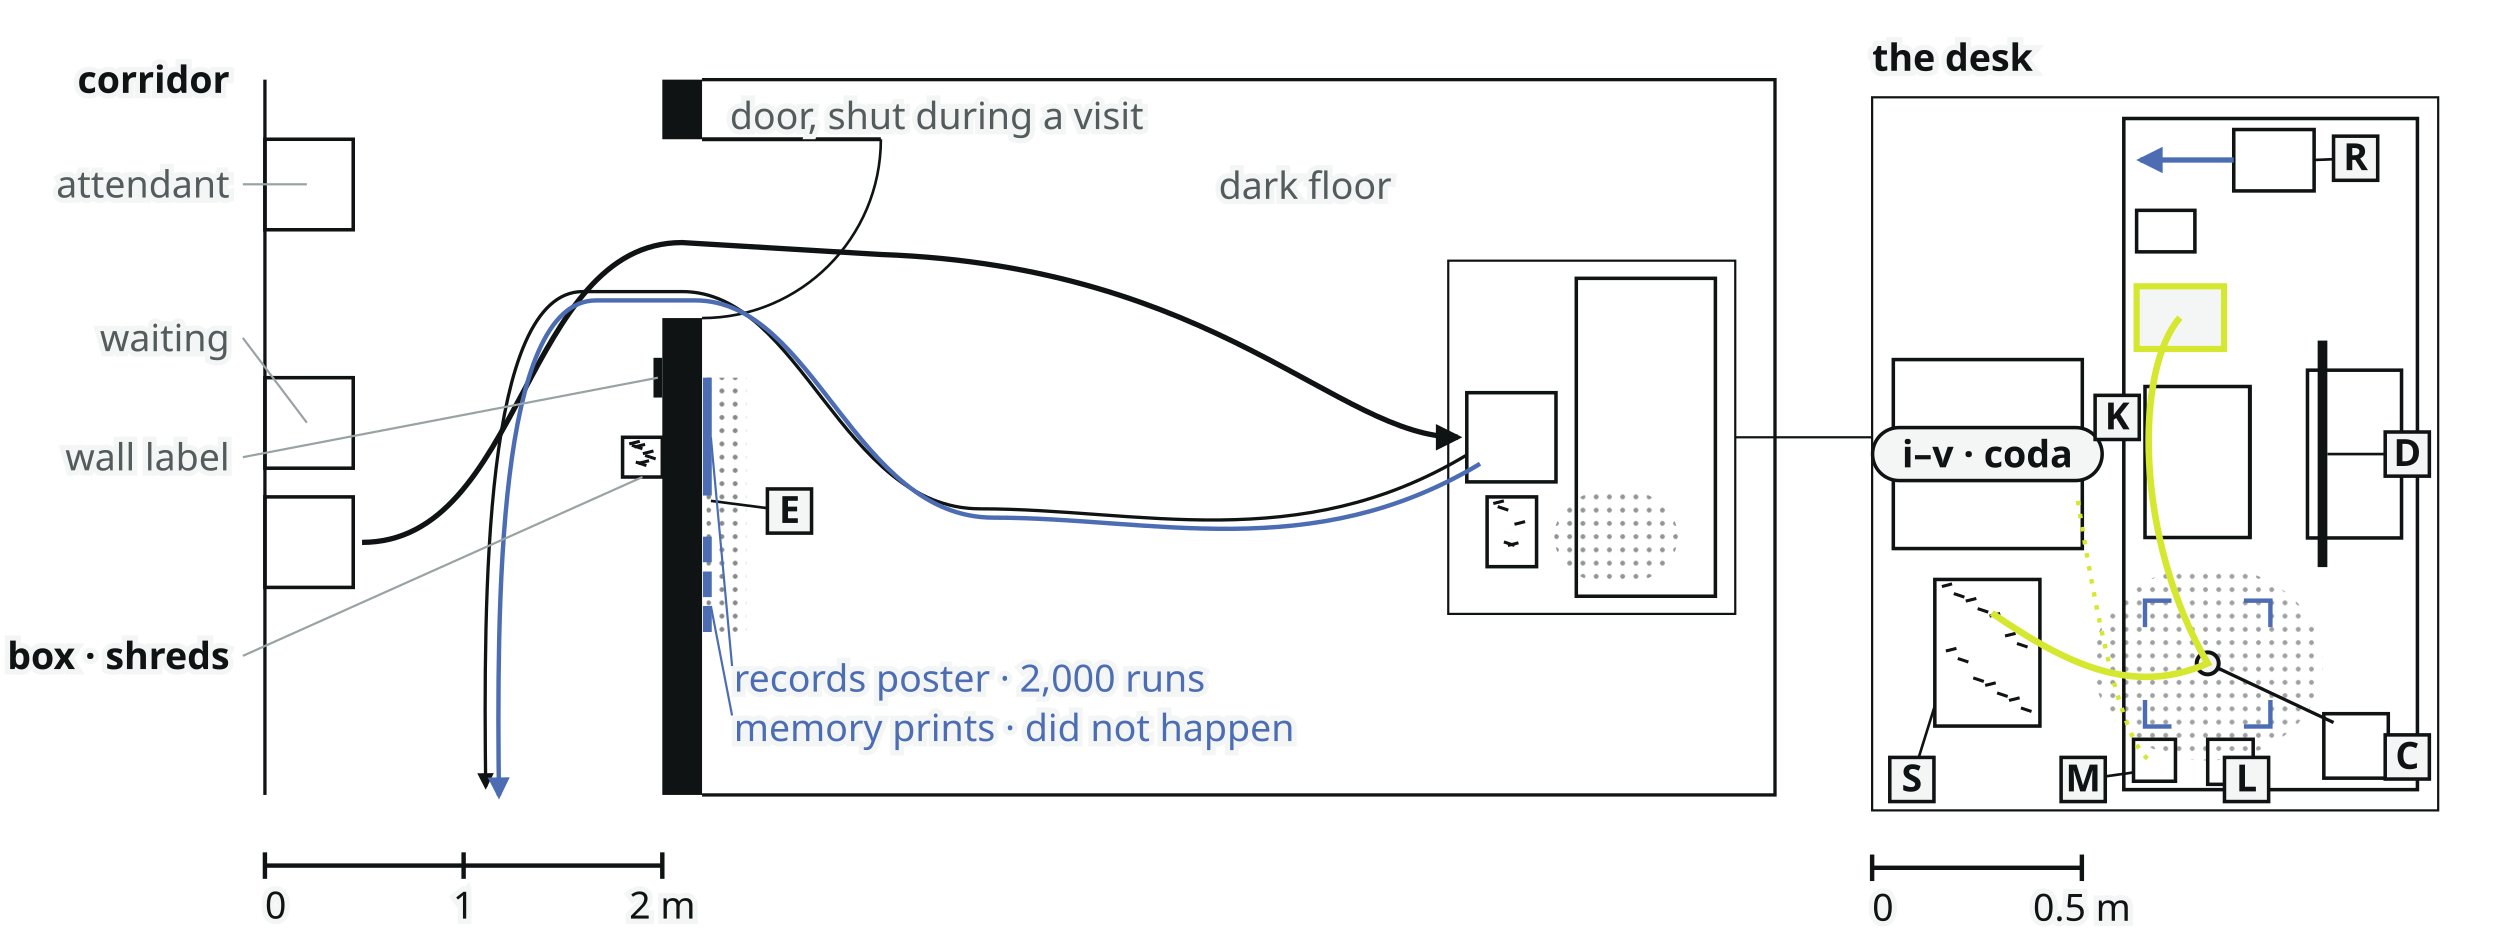
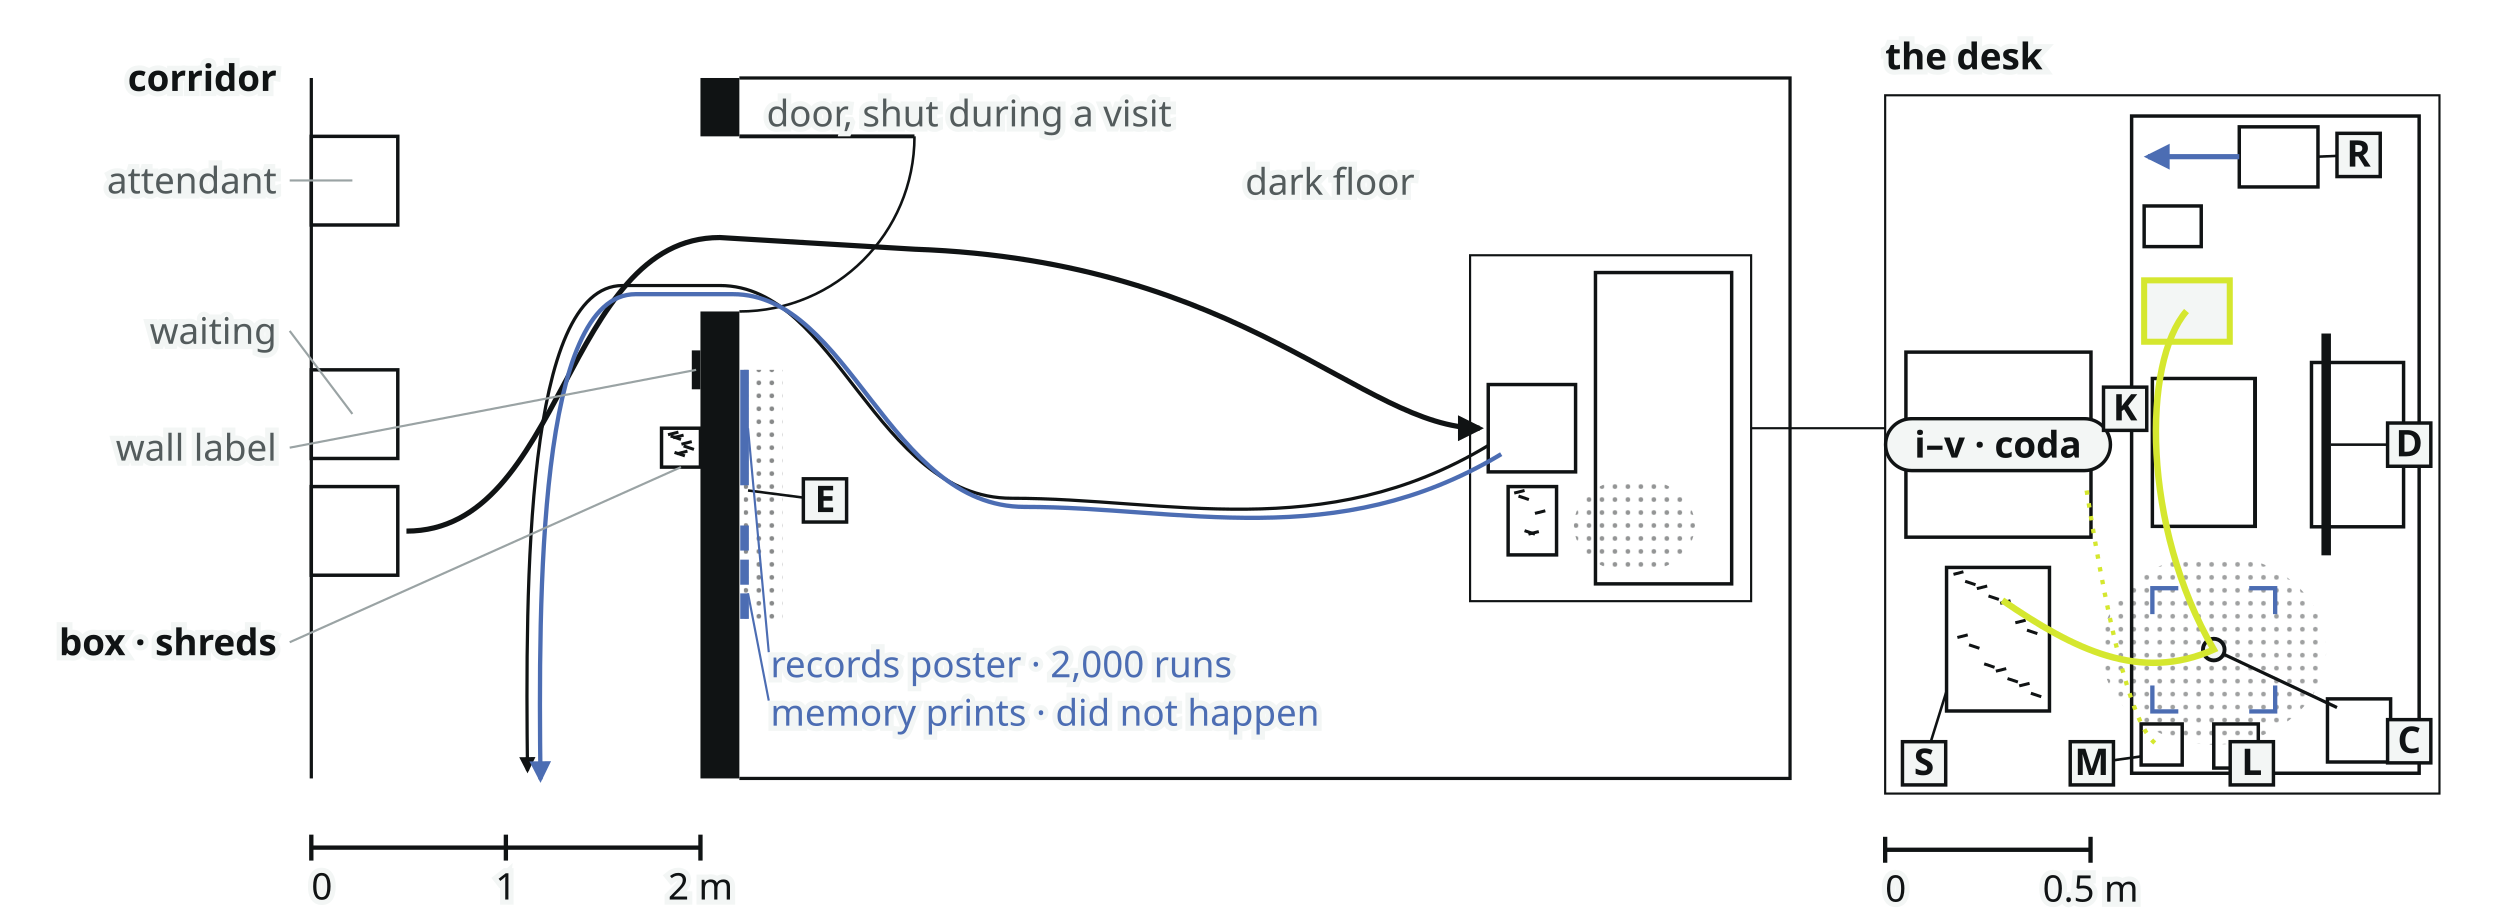
- <svg width="566" height="212" viewBox="0 0 566.2 212.0" style="display:block;overflow:visible">
+ <svg width="578" height="212" viewBox="-12 0 578.2 212.0" style="display:block;overflow:visible">
  <defs>
    <pattern id="pool" width="3" height="3" patternUnits="userSpaceOnUse">
      <circle cx="1.5" cy="1.5" r=".55" fill="#101314" />
    </pattern>
    <marker id="arr" viewBox="0 0 6 6" refX="5" refY="3" markerWidth="5" markerHeight="5" orient="auto">
      <path d="M0 0L6 3L0 6z" fill="#101314" />
    </marker>
    <marker id="arrb" viewBox="0 0 6 6" refX="5" refY="3" markerWidth="5" markerHeight="5" orient="auto">
      <path d="M0 0L6 3L0 6z" fill="#4c6db3" />
    </marker>
  </defs>
  <rect x="150.0" y="18.0" width="9.0" height="13.5" fill="#101314" stroke="#101314" stroke-width="0" />
  <rect x="150.0" y="72.0" width="9.0" height="108.0" fill="#101314" stroke="#101314" stroke-width="0" />
  <path d="M159.0 18.0H402.0V180.0H159.0" fill="none" stroke="#101314" stroke-width=".75" />
  <line x1="60.0" y1="18.0" x2="60.0" y2="180.0" stroke="#101314" stroke-width=".75" />
  <line x1="159.0" y1="31.5" x2="199.5" y2="31.5" stroke="#101314" stroke-width=".9" />
  <path d="M199.5 31.5A40.5 40.5 0 0 1 159.0 72.0" fill="none" stroke="#101314" stroke-width=".6" />
  <ellipse cx="366.0" cy="121.5" rx="14.0" ry="11.0" fill="url(#pool)" opacity="0.45" />
  <rect x="160.0" y="85.5" width="9" height="58.5" fill="url(#pool)" opacity=".5" />
  <rect x="60.0" y="31.5" width="20.0" height="20.5" fill="none" stroke="#101314" stroke-width="0.8" />
  <rect x="60.0" y="85.5" width="20.0" height="20.5" fill="none" stroke="#101314" stroke-width="0.8" />
  <rect x="60.0" y="112.5" width="20.0" height="20.5" fill="none" stroke="#101314" stroke-width="0.8" />
  <line x1="149.0" y1="81.0" x2="149.0" y2="90.0" stroke="#101314" stroke-width="2" />
  <rect x="141.0" y="99.0" width="9.0" height="9.0" fill="none" stroke="#101314" stroke-width="0.8" />
  <line x1="142.5" y1="100.5" x2="144.9" y2="99.9" stroke="#101314" stroke-width=".7" />
  <line x1="144.0" y1="104.6" x2="146.4" y2="105.4" stroke="#101314" stroke-width=".7" />
  <line x1="145.6" y1="102.7" x2="148.0" y2="102.1" stroke="#101314" stroke-width=".7" />
  <line x1="143.1" y1="100.8" x2="145.5" y2="101.6" stroke="#101314" stroke-width=".7" />
  <line x1="144.6" y1="104.9" x2="147.0" y2="104.3" stroke="#101314" stroke-width=".7" />
  <line x1="146.1" y1="103.1" x2="148.5" y2="103.9" stroke="#101314" stroke-width=".7" />
  <line x1="143.7" y1="101.2" x2="146.1" y2="100.6" stroke="#101314" stroke-width=".7" />
  <line x1="160.2" y1="85.5" x2="160.2" y2="112.2" stroke="#4c6db3" stroke-width="2" />
  <line x1="160.2" y1="121.5" x2="160.2" y2="127.3" stroke="#4c6db3" stroke-width="2" />
  <line x1="160.2" y1="129.4" x2="160.2" y2="135.2" stroke="#4c6db3" stroke-width="2" />
  <line x1="160.2" y1="137.2" x2="160.2" y2="143.1" stroke="#4c6db3" stroke-width="2" />
  <line x1="178.8" y1="115.7" x2="161.0" y2="113.4" stroke="#101314" stroke-width=".6" />
  <rect x="173.8" y="110.7" width="10" height="10" fill="#f3f6f5" stroke="#101314" stroke-width=".8" />
  <text x="178.8" y="118.4" text-anchor="middle" font-family="Chivo Mono" font-size="8.5" font-weight="700" fill="#101314">E</text>
  <rect x="357.0" y="63.0" width="31.5" height="72.0" fill="none" stroke="#101314" stroke-width="0.8" />
  <rect x="332.2" y="88.9" width="20.2" height="20.2" fill="none" stroke="#101314" stroke-width="0.8" />
  <rect x="336.8" y="112.5" width="11.2" height="15.8" fill="none" stroke="#101314" stroke-width="0.8" />
  <line x1="338.2" y1="114.0" x2="340.6" y2="113.4" stroke="#101314" stroke-width=".7" />
  <line x1="340.6" y1="122.7" x2="343.0" y2="123.5" stroke="#101314" stroke-width=".7" />
  <line x1="343.0" y1="118.7" x2="345.4" y2="118.1" stroke="#101314" stroke-width=".7" />
  <line x1="339.2" y1="114.7" x2="341.6" y2="115.5" stroke="#101314" stroke-width=".7" />
  <line x1="341.5" y1="123.5" x2="343.9" y2="122.9" stroke="#101314" stroke-width=".7" />
  <rect x="328.0" y="59.0" width="65.0" height="80.0" fill="none" stroke="#101314" stroke-width="0.5" />
  <line x1="393.0" y1="99.0" x2="424.0" y2="99.0" stroke="#101314" stroke-width=".5" />
  <path d="M82.0 122.8C118.5 122.8 118.5 54.9 154.5 54.9L199.5 57.6C276.0 60.3 303.0 99.0 330.2 99.0" fill="none" stroke="#101314" stroke-width="1.2" marker-end="url(#arr)" />
  <path d="M332.2 103.0C294.0 126.0 258.0 115.2 222.0 115.2C190.5 115.2 181.5 66.0 154.5 66.0L132.0 66.0C109.5 66.0 109.5 135.0 110.0 178.2" fill="none" stroke="#101314" stroke-width=".75" marker-end="url(#arr)" />
  <path d="M332.2 103.0C294.0 126.0 258.0 115.2 222.0 115.2C190.5 115.2 181.5 66.0 154.5 66.0L132.0 66.0C109.5 66.0 109.5 135.0 110.0 178.2" fill="none" stroke="#4c6db3" stroke-width="1" transform="translate(3 2)" marker-end="url(#arrb)" />
  <text x="52.0" y="21.0" text-anchor="end" font-family="Chivo Mono" font-size="8.5" font-weight="700" fill="#101314" stroke="#f3f6f5" stroke-width="2.4" paint-order="stroke">corridor</text>
  <text x="52.0" y="44.7" text-anchor="end" font-family="Chivo Mono" font-size="8.5" font-weight="400" fill="#535b5c" stroke="#f3f6f5" stroke-width="2.4" paint-order="stroke">attendant</text>
  <line x1="55.0" y1="41.7" x2="69.5" y2="41.7" stroke="#9aa3a4" stroke-width=".5" />
  <text x="52.0" y="79.5" text-anchor="end" font-family="Chivo Mono" font-size="8.5" font-weight="400" fill="#535b5c" stroke="#f3f6f5" stroke-width="2.4" paint-order="stroke">waiting</text>
  <line x1="55.0" y1="76.5" x2="69.5" y2="95.7" stroke="#9aa3a4" stroke-width=".5" />
  <text x="52.0" y="106.5" text-anchor="end" font-family="Chivo Mono" font-size="8.5" font-weight="400" fill="#535b5c" stroke="#f3f6f5" stroke-width="2.4" paint-order="stroke">wall label</text>
  <line x1="55.0" y1="103.5" x2="149.0" y2="85.5" stroke="#9aa3a4" stroke-width=".5" />
  <text x="52.0" y="151.5" text-anchor="end" font-family="Chivo Mono" font-size="8.5" font-weight="600" fill="#101314" stroke="#f3f6f5" stroke-width="2.4" paint-order="stroke">box · shreds</text>
  <line x1="55.0" y1="148.5" x2="145.5" y2="108.0" stroke="#9aa3a4" stroke-width=".5" />
  <text x="165.3" y="29.2" text-anchor="start" font-family="Chivo Mono" font-size="8.5" font-weight="400" fill="#535b5c" stroke="#f3f6f5" stroke-width="2.4" paint-order="stroke">door, shut during a visit</text>
  <text x="276.0" y="45.0" text-anchor="start" font-family="Chivo Mono" font-size="8.5" font-weight="400" fill="#535b5c" stroke="#f3f6f5" stroke-width="2.4" paint-order="stroke">dark floor</text>
  <text x="166.2" y="156.6" text-anchor="start" font-family="Chivo Mono" font-size="8.5" font-weight="400" fill="#4c6db3" stroke="#f3f6f5" stroke-width="2.4" paint-order="stroke">records poster · 2,000 runs</text>
  <text x="166.2" y="167.8" text-anchor="start" font-family="Chivo Mono" font-size="8.5" font-weight="400" fill="#4c6db3" stroke="#f3f6f5" stroke-width="2.4" paint-order="stroke">memory prints · did not happen</text>
  <line x1="161.0" y1="99.0" x2="165.8" y2="150.8" stroke="#4c6db3" stroke-width=".5" />
  <line x1="161.0" y1="137.2" x2="165.8" y2="162.0" stroke="#4c6db3" stroke-width=".5" />
  <line x1="60" y1="196.0" x2="150.0" y2="196.0" stroke="#101314" stroke-width="1" />
  <line x1="60.0" y1="193.0" x2="60.0" y2="199.0" stroke="#101314" stroke-width="1" />
  <text x="60.0" y="208.0" text-anchor="start" font-family="Chivo Mono" font-size="8.5" font-weight="400" fill="#101314" stroke="#f3f6f5" stroke-width="2.4" paint-order="stroke">0</text>
  <line x1="105.0" y1="193.0" x2="105.0" y2="199.0" stroke="#101314" stroke-width="1" />
  <text x="105.0" y="208.0" text-anchor="middle" font-family="Chivo Mono" font-size="8.5" font-weight="400" fill="#101314" stroke="#f3f6f5" stroke-width="2.4" paint-order="stroke">1</text>
  <line x1="150.0" y1="193.0" x2="150.0" y2="199.0" stroke="#101314" stroke-width="1" />
  <text x="150.0" y="208.0" text-anchor="middle" font-family="Chivo Mono" font-size="8.5" font-weight="400" fill="#101314" stroke="#f3f6f5" stroke-width="2.4" paint-order="stroke">2 m</text>
  <rect x="424.0" y="22.0" width="128.2" height="161.5" fill="none" stroke="#101314" stroke-width="0.5" />
  <text x="424.0" y="16.0" text-anchor="start" font-family="Chivo Mono" font-size="8.5" font-weight="700" fill="#101314" stroke="#f3f6f5" stroke-width="2.4" paint-order="stroke">the desk</text>
  <ellipse cx="500.0" cy="150.2" rx="26.0" ry="22.0" fill="url(#pool)" opacity="0.4" />
  <rect x="428.8" y="81.4" width="42.8" height="42.8" fill="none" stroke="#101314" stroke-width="0.8" />
  <rect x="481.0" y="26.8" width="66.5" height="152.0" fill="none" stroke="#101314" stroke-width="0.8" />
  <rect x="522.6" y="83.8" width="21.3" height="38.0" fill="none" stroke="#101314" stroke-width="0.8" />
  <rect x="524.9" y="77.1" width="2.2" height="51.3" fill="#101314" stroke="#101314" stroke-width="0" />
  <rect x="485.8" y="87.5" width="23.8" height="34.2" fill="none" stroke="#101314" stroke-width="0.8" />
  <line x1="509.5" y1="87.5" x2="509.5" y2="121.8" stroke="#101314" stroke-width=".8" />
  <rect x="483.9" y="47.6" width="13.2" height="9.4" fill="none" stroke="#101314" stroke-width="0.8" />
  <rect x="483.9" y="64.8" width="19.8" height="14.2" fill="#f3f6f5" stroke="#d5e72f" stroke-width="1.4" />
  <rect x="505.9" y="29.3" width="18.2" height="13.9" fill="none" stroke="#101314" stroke-width="0.8" />
  <path d="M505.9 36.2H484.8" stroke="#4c6db3" stroke-width="1.2" marker-end="url(#arrb)" />
  <path d="M485.8 142.0V136.0H491.8M508.2 136.0H514.2V142.0M514.2 158.5V164.5H508.2M491.8 164.5H485.8V158.5" fill="none" stroke="#4c6db3" stroke-width="1" />
  <rect x="526.3" y="161.6" width="14.6" height="14.6" fill="none" stroke="#101314" stroke-width="0.8" />
  <line x1="528.5" y1="163.6" x2="500.0" y2="150.2" stroke="#101314" stroke-width=".75" />
  <circle cx="500.0" cy="150.2" r="2.5" fill="#f3f6f5" stroke="#101314" stroke-width=".9" />
  <rect x="500.0" y="167.4" width="10.3" height="10.2" fill="none" stroke="#101314" stroke-width="0.8" />
  <rect x="483.2" y="167.4" width="9.5" height="9.5" fill="none" stroke="#101314" stroke-width="0.8" />
  <rect x="438.2" y="131.2" width="23.8" height="33.2" fill="none" stroke="#101314" stroke-width="0.8" />
  <line x1="439.8" y1="132.8" x2="442.1" y2="132.2" stroke="#101314" stroke-width=".7" />
  <line x1="446.9" y1="153.5" x2="449.3" y2="154.3" stroke="#101314" stroke-width=".7" />
  <line x1="454.1" y1="144.0" x2="456.5" y2="143.4" stroke="#101314" stroke-width=".7" />
  <line x1="442.5" y1="134.4" x2="444.9" y2="135.2" stroke="#101314" stroke-width=".7" />
  <line x1="449.6" y1="155.2" x2="452.0" y2="154.6" stroke="#101314" stroke-width=".7" />
  <line x1="456.8" y1="145.7" x2="459.2" y2="146.5" stroke="#101314" stroke-width=".7" />
  <line x1="445.2" y1="136.1" x2="447.6" y2="135.5" stroke="#101314" stroke-width=".7" />
  <line x1="452.3" y1="156.9" x2="454.7" y2="157.7" stroke="#101314" stroke-width=".7" />
  <line x1="440.7" y1="147.4" x2="443.1" y2="146.8" stroke="#101314" stroke-width=".7" />
  <line x1="447.9" y1="137.8" x2="450.3" y2="138.6" stroke="#101314" stroke-width=".7" />
  <line x1="455.0" y1="158.6" x2="457.4" y2="158.0" stroke="#101314" stroke-width=".7" />
  <line x1="443.4" y1="149.1" x2="445.8" y2="149.9" stroke="#101314" stroke-width=".7" />
  <line x1="450.6" y1="139.5" x2="453.0" y2="138.9" stroke="#101314" stroke-width=".7" />
  <line x1="457.7" y1="160.3" x2="460.1" y2="161.1" stroke="#101314" stroke-width=".7" />
  <path d="M493.7 71.9C483.4 83.8 483.4 121.8 500.0 150.2C482.9 157.8 467.7 150.2 451.1 138.8" fill="none" stroke="#d5e72f" stroke-width="1.5" />
  <path d="M470.6 113.4Q479.1 167.3 486.9 172.2" fill="none" stroke="#d5e72f" stroke-width="1" stroke-dasharray="1 2" />
  <rect x="424.1" y="96.8" width="52" height="12" rx="6" fill="#f3f6f5" stroke="#101314" stroke-width=".8" />
  <text x="450.1" y="105.8" text-anchor="middle" font-family="Chivo Mono" font-size="8.5" font-weight="600" fill="#101314">i–v · coda</text>
  <line x1="545.2" y1="102.8" x2="527.1" y2="102.8" stroke="#101314" stroke-width=".6" />
  <rect x="540.2" y="97.8" width="10" height="10" fill="#f3f6f5" stroke="#101314" stroke-width=".8" />
  <text x="545.2" y="105.5" text-anchor="middle" font-family="Chivo Mono" font-size="8.5" font-weight="700" fill="#101314">D</text>
  <rect x="474.5" y="89.5" width="10" height="10" fill="#f3f6f5" stroke="#101314" stroke-width=".8" />
  <text x="479.5" y="97.2" text-anchor="middle" font-family="Chivo Mono" font-size="8.5" font-weight="700" fill="#101314">K</text>
  <line x1="533.5" y1="35.8" x2="524.1" y2="36.2" stroke="#101314" stroke-width=".6" />
  <rect x="528.5" y="30.8" width="10" height="10" fill="#f3f6f5" stroke="#101314" stroke-width=".8" />
  <text x="533.5" y="38.5" text-anchor="middle" font-family="Chivo Mono" font-size="8.5" font-weight="700" fill="#101314">R</text>
  <line x1="545.2" y1="171.4" x2="540.9" y2="169.2" stroke="#101314" stroke-width=".6" />
  <rect x="540.2" y="166.4" width="10" height="10" fill="#f3f6f5" stroke="#101314" stroke-width=".8" />
  <text x="545.2" y="174.1" text-anchor="middle" font-family="Chivo Mono" font-size="8.5" font-weight="700" fill="#101314">C</text>
  <line x1="508.8" y1="176.5" x2="504.8" y2="177.6" stroke="#101314" stroke-width=".6" />
  <rect x="503.8" y="171.5" width="10" height="10" fill="#f3f6f5" stroke="#101314" stroke-width=".8" />
  <text x="508.8" y="179.2" text-anchor="middle" font-family="Chivo Mono" font-size="8.5" font-weight="700" fill="#101314">L</text>
  <line x1="471.8" y1="176.5" x2="483.2" y2="174.9" stroke="#101314" stroke-width=".6" />
  <rect x="466.8" y="171.5" width="10" height="10" fill="#f3f6f5" stroke="#101314" stroke-width=".8" />
  <text x="471.8" y="179.2" text-anchor="middle" font-family="Chivo Mono" font-size="8.5" font-weight="700" fill="#101314">M</text>
  <line x1="433.0" y1="176.5" x2="438.2" y2="159.8" stroke="#101314" stroke-width=".6" />
  <rect x="428.0" y="171.5" width="10" height="10" fill="#f3f6f5" stroke="#101314" stroke-width=".8" />
  <text x="433.0" y="179.2" text-anchor="middle" font-family="Chivo Mono" font-size="8.5" font-weight="700" fill="#101314">S</text>
  <line x1="424.0" y1="196.5" x2="471.5" y2="196.5" stroke="#101314" stroke-width="1" />
  <line x1="424.0" y1="193.5" x2="424.0" y2="199.5" stroke="#101314" stroke-width="1" />
  <line x1="471.5" y1="193.5" x2="471.5" y2="199.5" stroke="#101314" stroke-width="1" />
  <text x="424.0" y="208.5" text-anchor="start" font-family="Chivo Mono" font-size="8.5" font-weight="400" fill="#101314" stroke="#f3f6f5" stroke-width="2.4" paint-order="stroke">0</text>
  <text x="471.5" y="208.5" text-anchor="middle" font-family="Chivo Mono" font-size="8.5" font-weight="400" fill="#101314" stroke="#f3f6f5" stroke-width="2.4" paint-order="stroke">0.5 m</text>
</svg>
